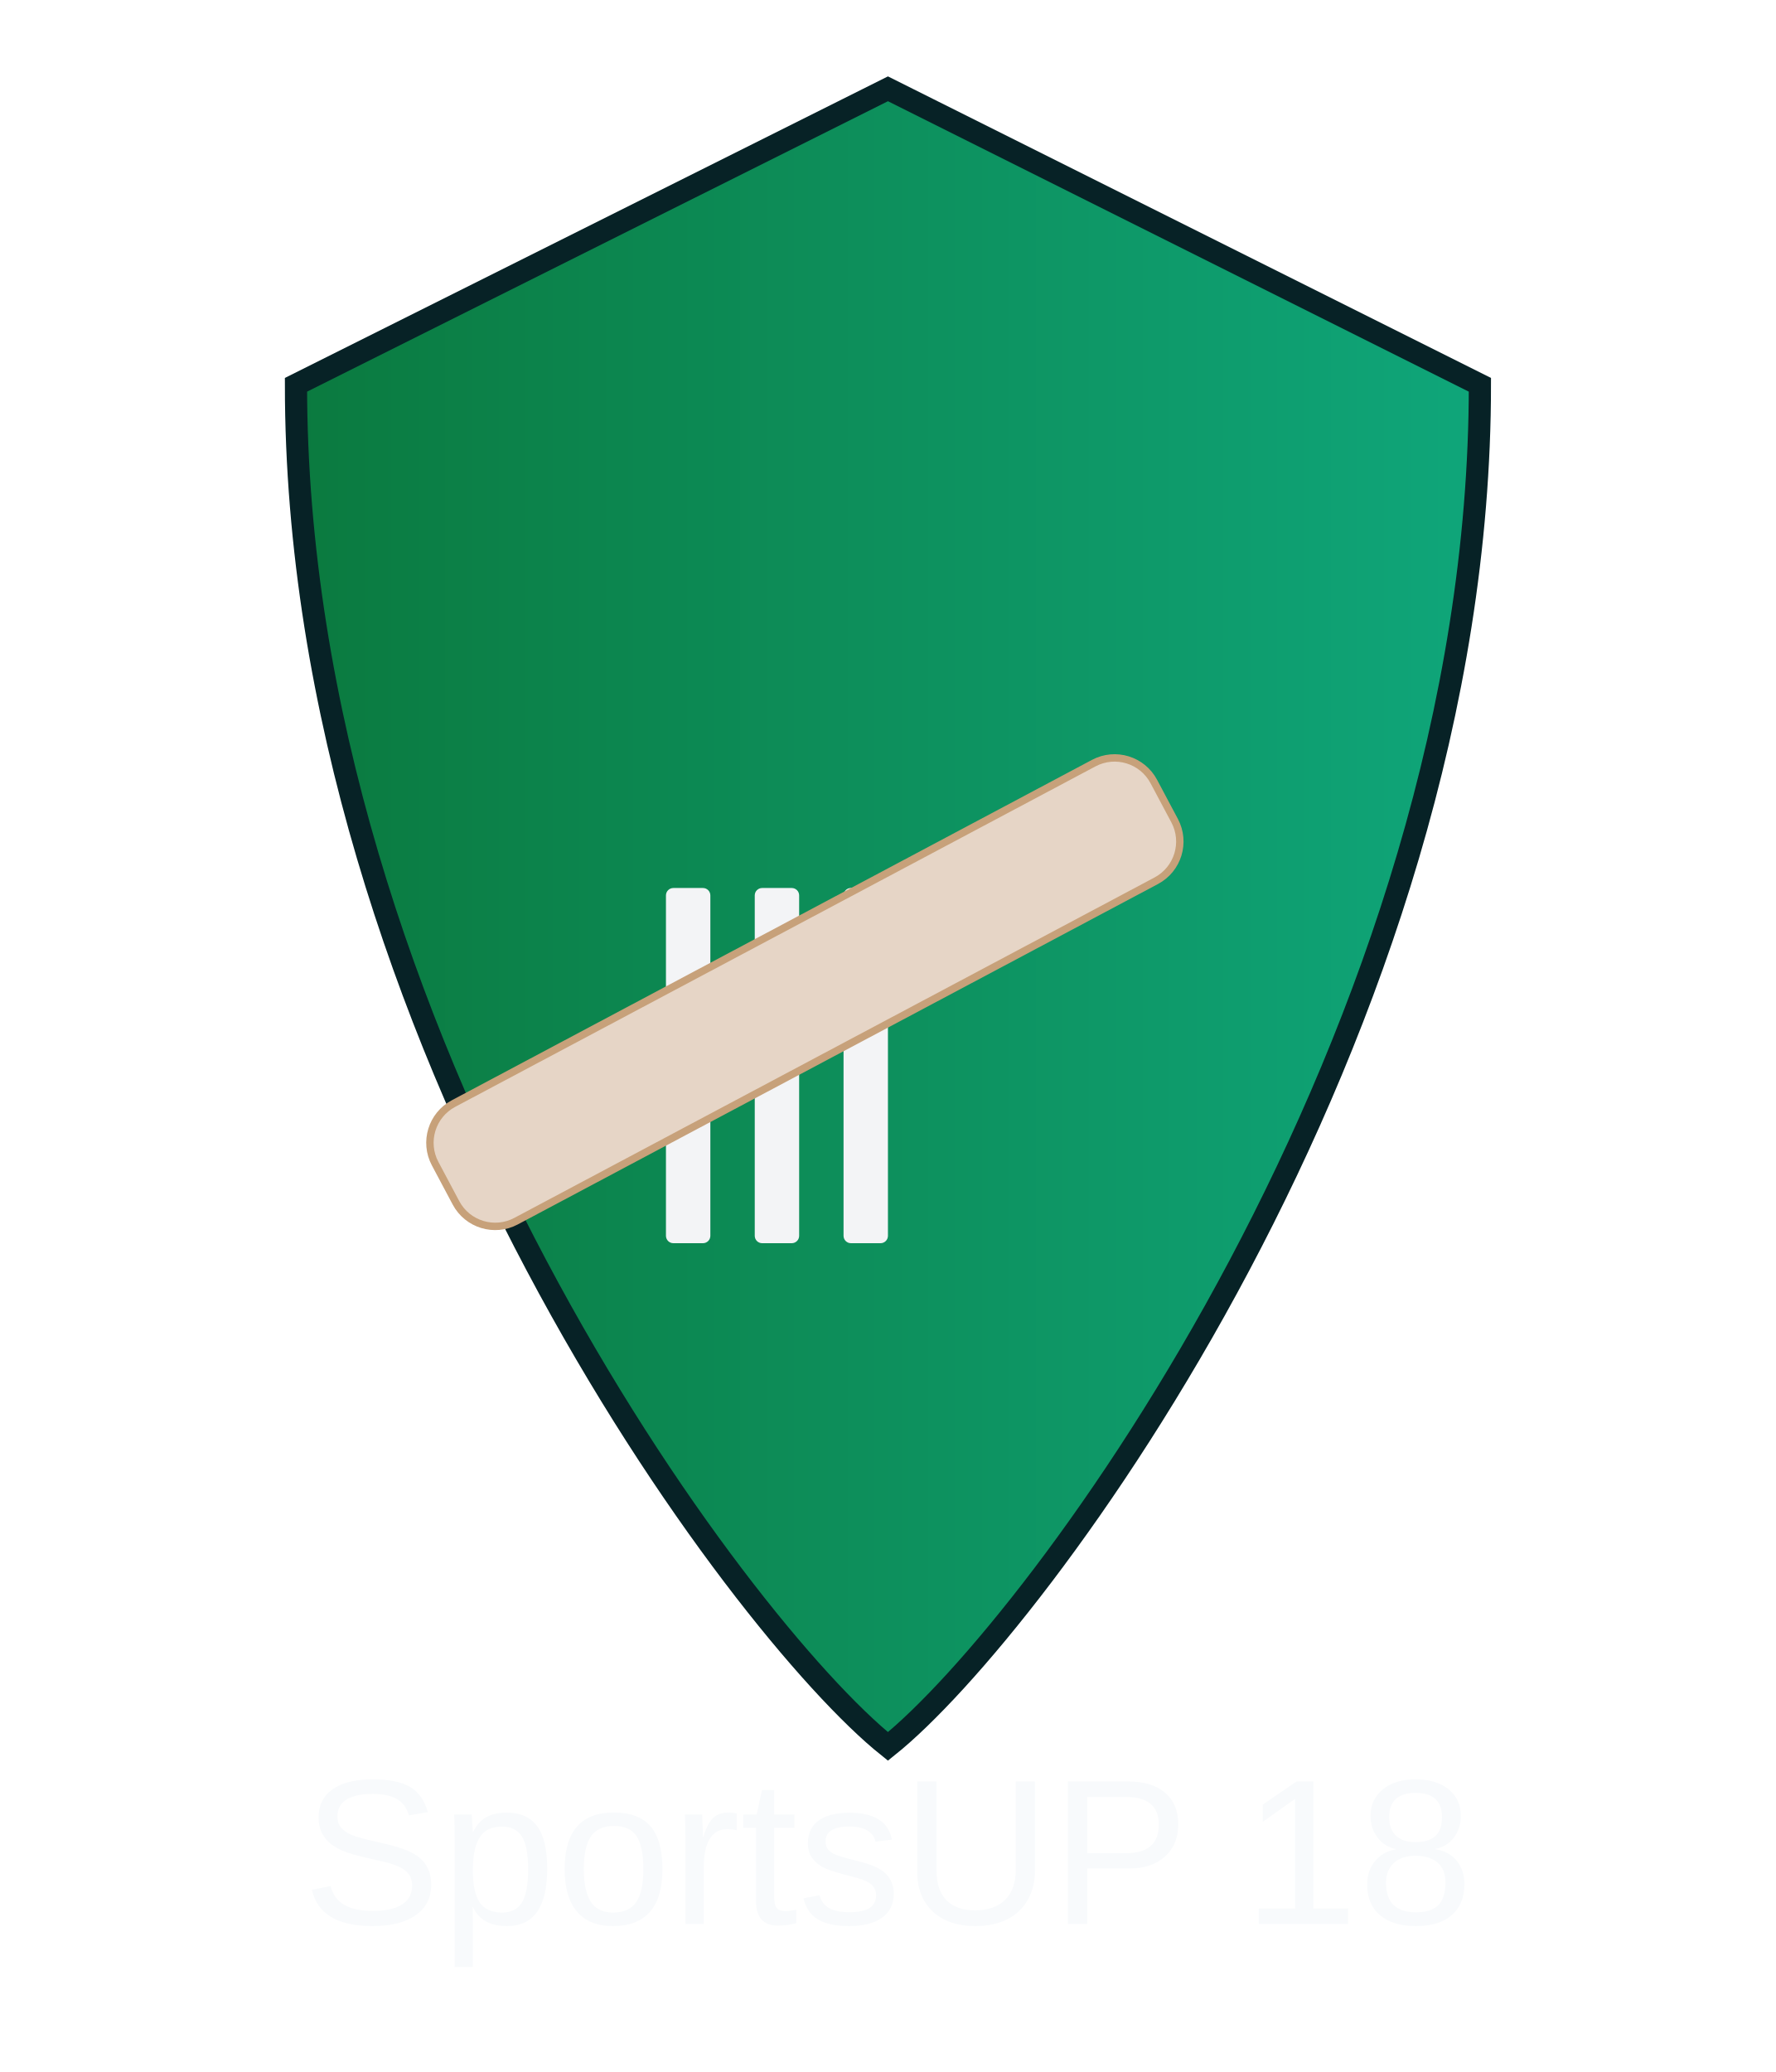
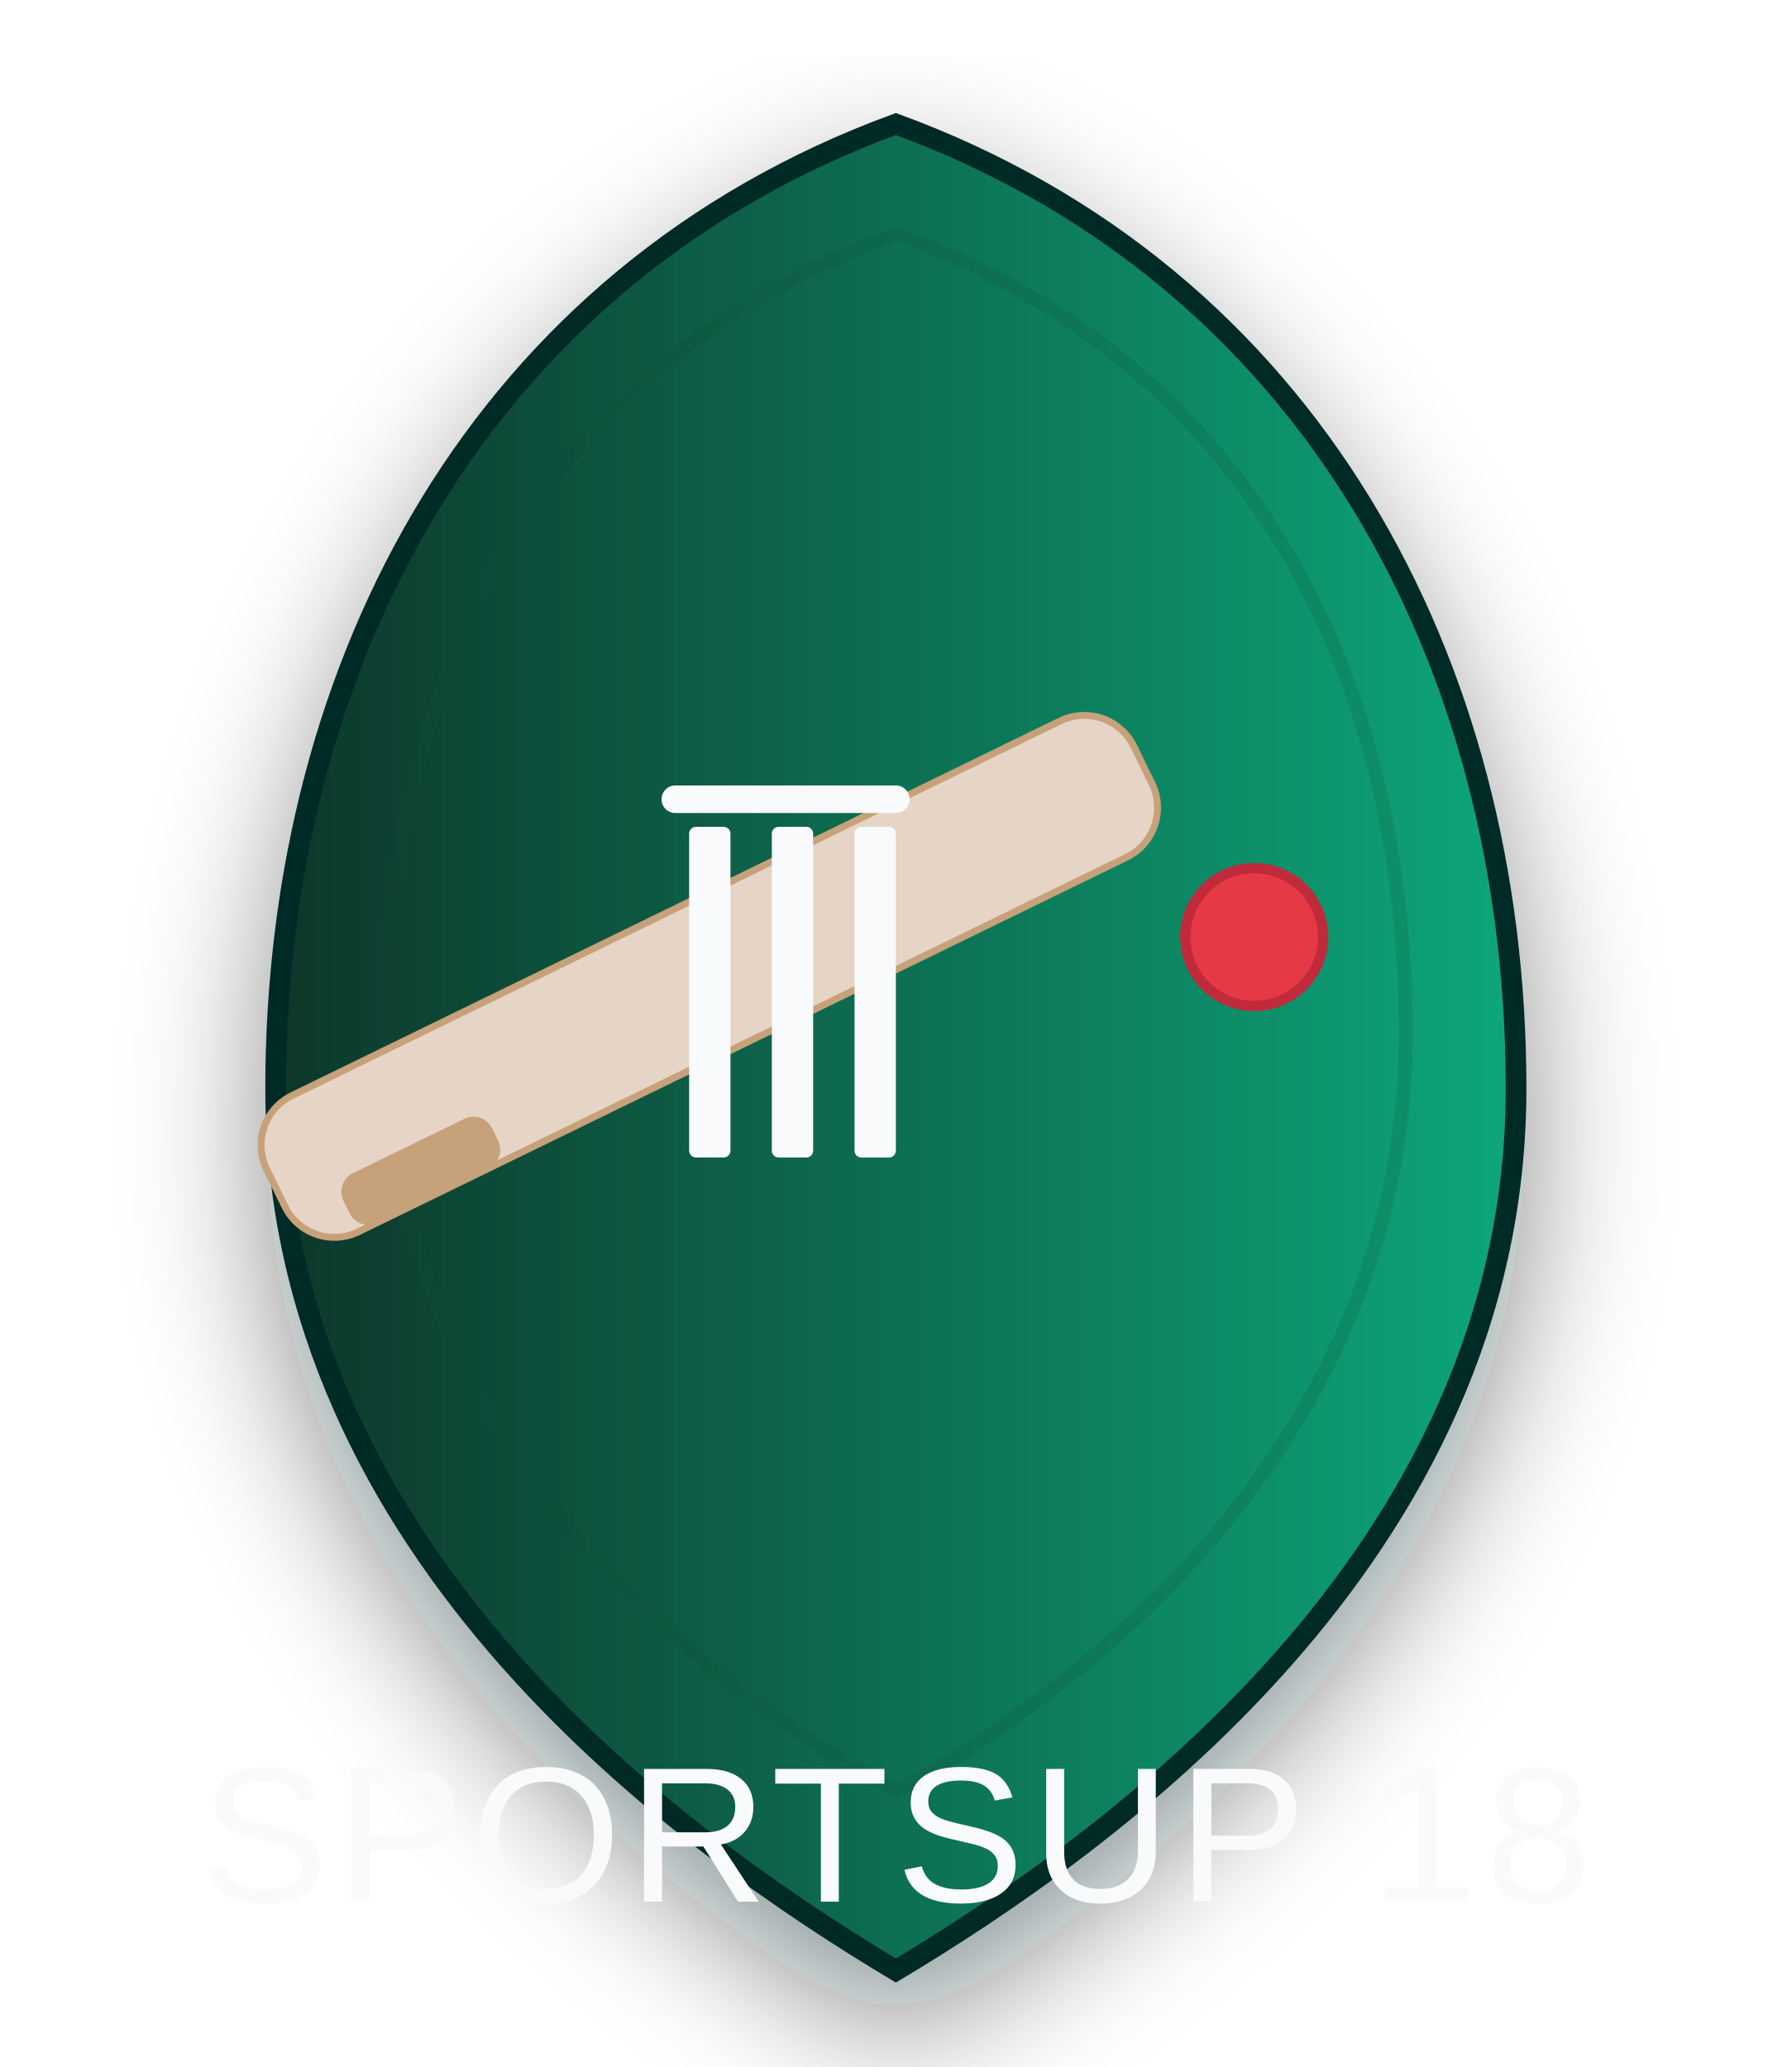
- <svg xmlns="http://www.w3.org/2000/svg" viewBox="0 0 240 280" width="240" height="280" role="img" aria-labelledby="t">
+ <svg xmlns="http://www.w3.org/2000/svg" viewBox="0 0 260 300" width="260" height="300" role="img" aria-labelledby="t">
  <defs>
    <linearGradient id="crestGrad" x1="0" x2="1">
-       <stop offset="0%" stop-color="#0B7A3F" />
+       <stop offset="0%" stop-color="#07372a" />
      <stop offset="100%" stop-color="#0FA67A" />
    </linearGradient>
+     <filter id="softShadow" x="-50%" y="-50%" width="200%" height="200%">
+       <feDropShadow dx="0" dy="8" stdDeviation="10" flood-color="#00121a" flood-opacity="0.45" />
+     </filter>
  </defs>
-   <path d="M120 12 L200 52 C200 140 140 220 120 236 C100 220 40 140 40 52 Z" fill="url(#crestGrad)" stroke="#072226" stroke-width="3" />
-   <g transform="translate(90,120)" fill="#F3F4F6">
+   <g filter="url(#softShadow)">
+     <path d="M130 18 C190 40, 220 96, 220 158 C220 226, 160 268, 130 286 C100 268, 40 226, 40 158 C40 96, 70 40, 130 18 Z" fill="url(#crestGrad)" stroke="#052927" stroke-width="3" />
+     <path d="M130 34 C180 52, 204 96, 204 150 C204 210, 156 246, 130 260 C104 246, 56 210, 56 150 C56 96, 80 52, 130 34 Z" fill="none" stroke="#0b4f3a" stroke-width="2" opacity="0.18" />
+   </g>
+   <g transform="translate(36,130) rotate(-26 70 18)">
+     <rect x="0" y="0" width="140" height="22" rx="8" fill="#E6D5C6" stroke="#C7A17A" stroke-width="1" />
+     <rect x="8" y="14" width="24" height="8" rx="3" fill="#C7A17A" />
+   </g>
+   <g transform="translate(100,120)" fill="#F8FAFC">
    <rect x="0" y="0" width="6" height="48" rx="1" />
    <rect x="12" y="0" width="6" height="48" rx="1" />
    <rect x="24" y="0" width="6" height="48" rx="1" />
+     <rect x="-4" y="-6" width="36" height="4" rx="2" />
  </g>
-   <g transform="translate(56,132) rotate(-28 40 10)">
-     <rect x="0" y="0" width="110" height="18" rx="6" fill="#E6D5C6" stroke="#C7A17A" stroke-width="1" />
-   </g>
-   <text x="120" y="260" font-family="Bebas Neue, Arial, Helvetica, sans-serif" font-size="28" fill="#F8FAFC" text-anchor="middle">SportsUP 18</text>
+   <circle cx="182" cy="136" r="10" fill="#E63946" stroke="#C12A3A" stroke-width="1.5" />
+   <text x="130" y="276" font-family="Bebas Neue, Arial, Helvetica, sans-serif" font-size="28" fill="#F8FAFC" text-anchor="middle" letter-spacing="1">SPORTSUP 18</text>
</svg>
